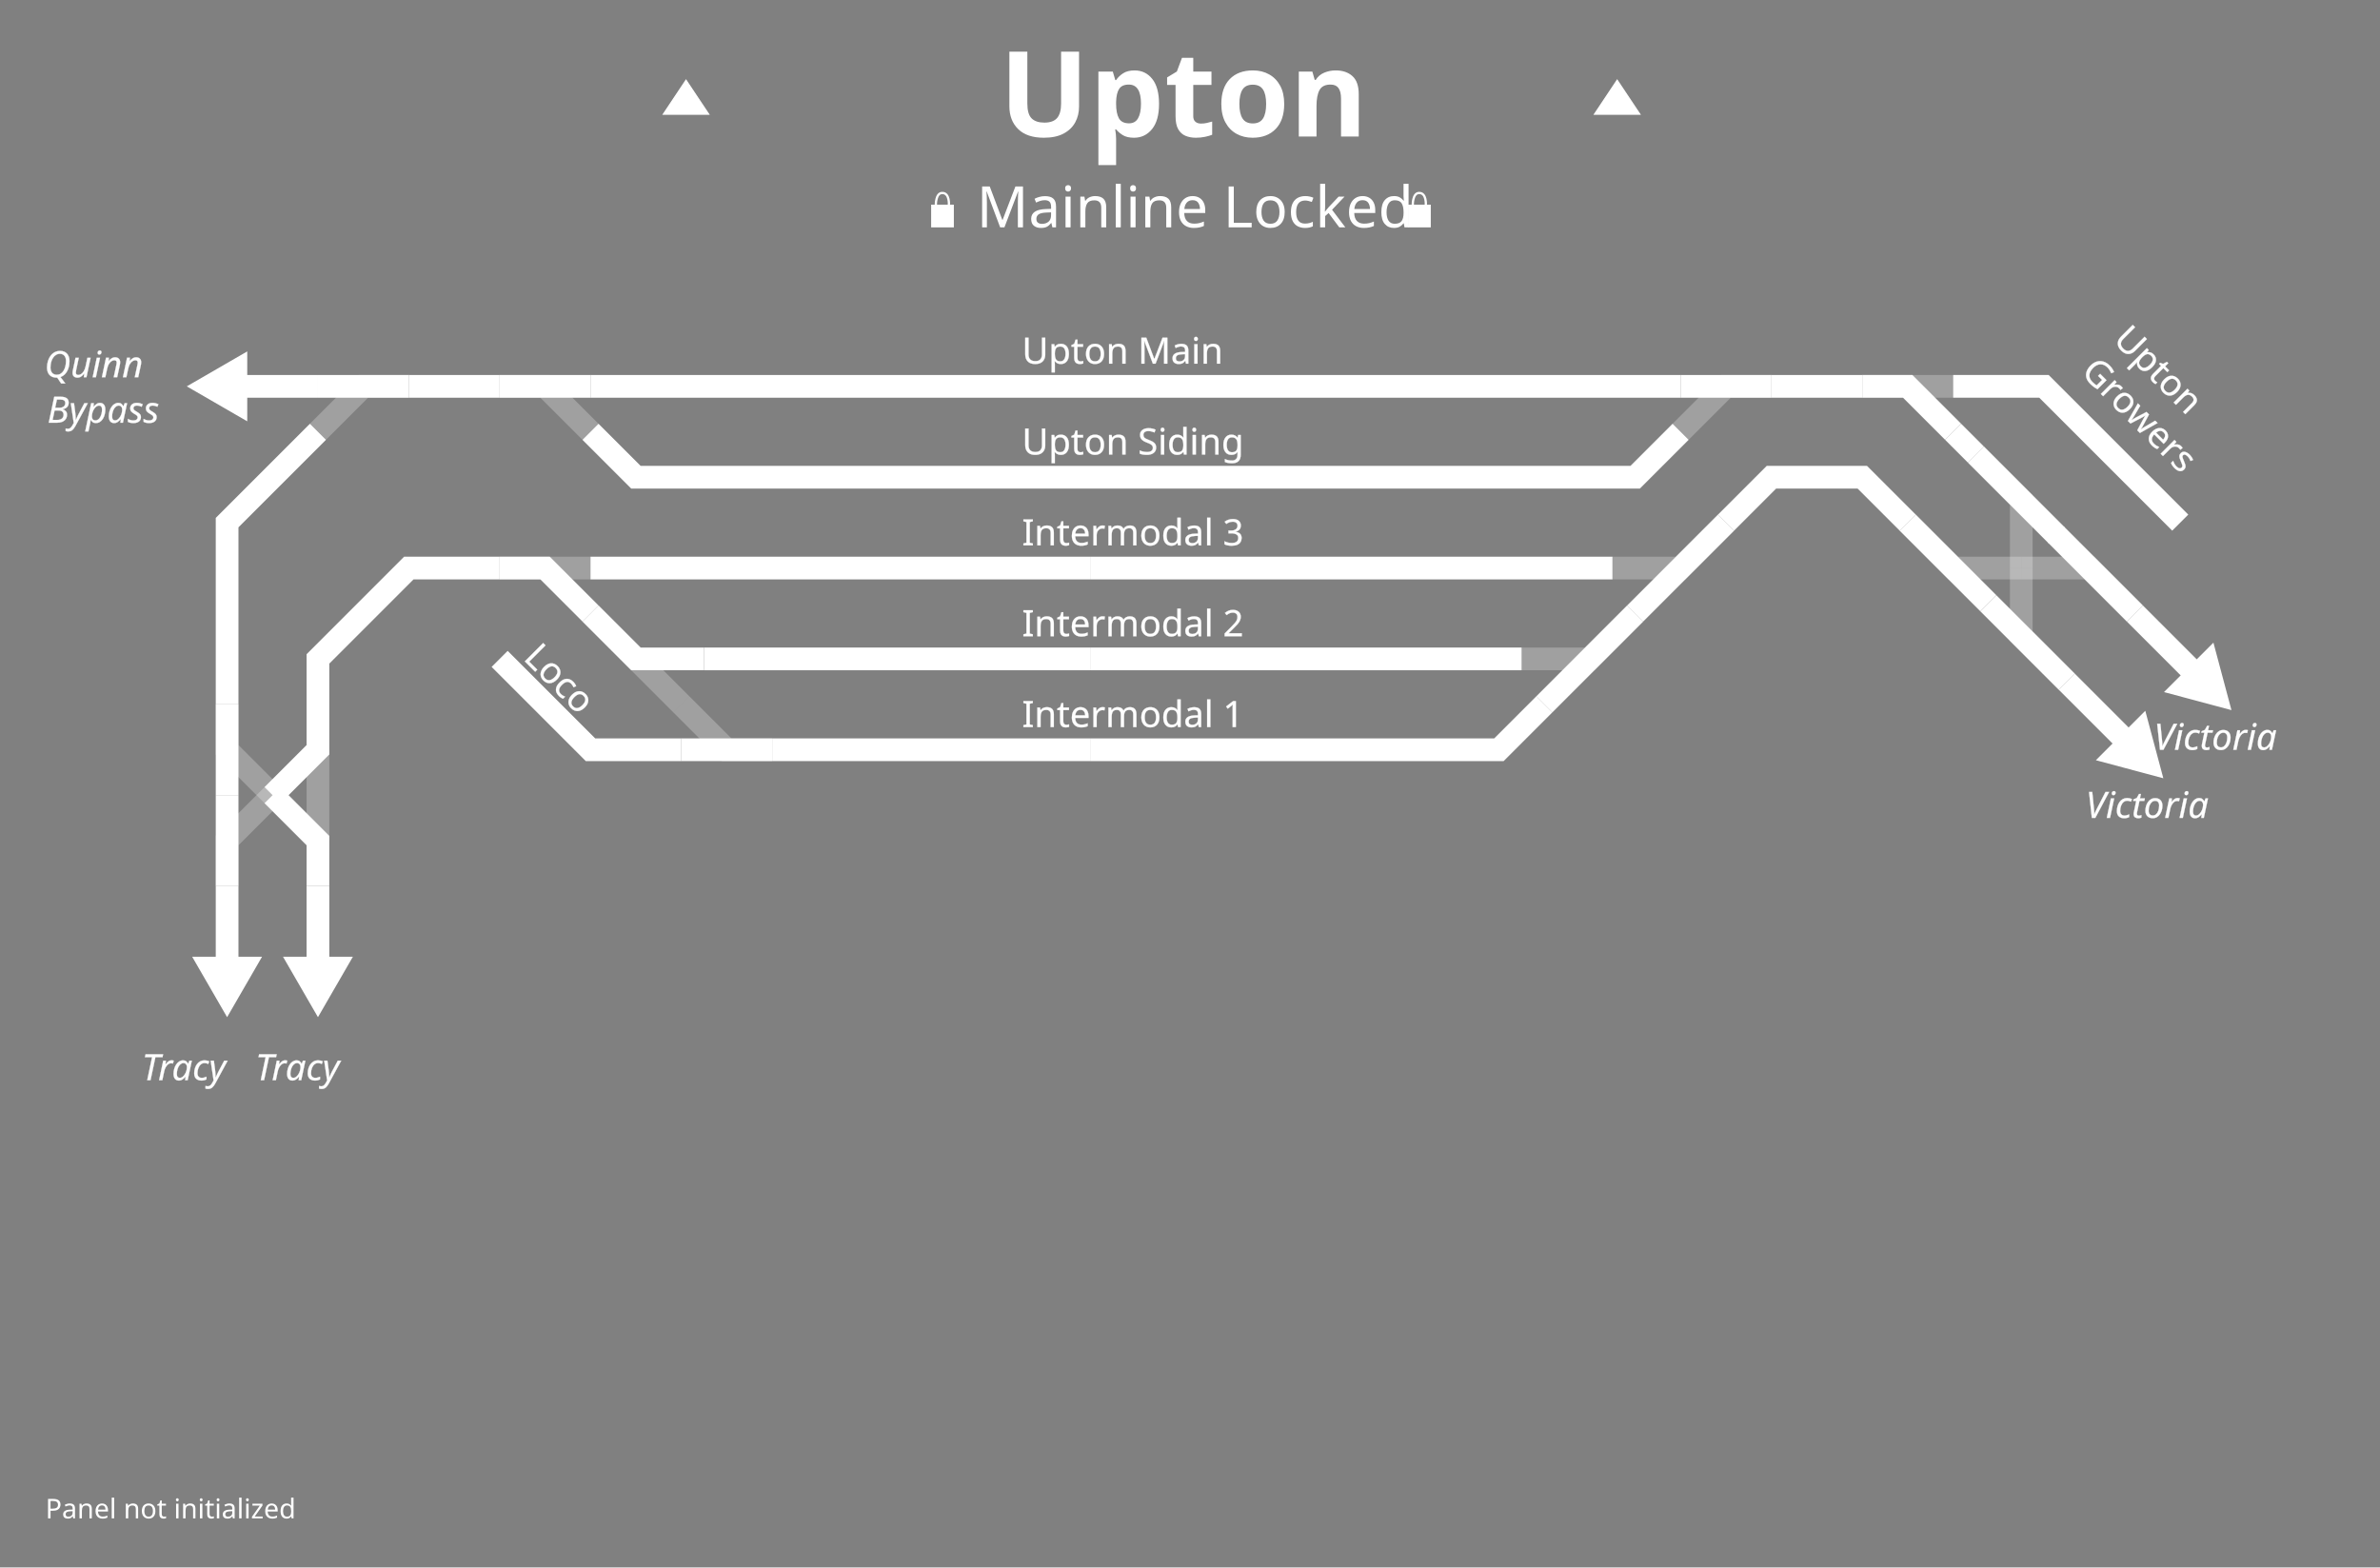
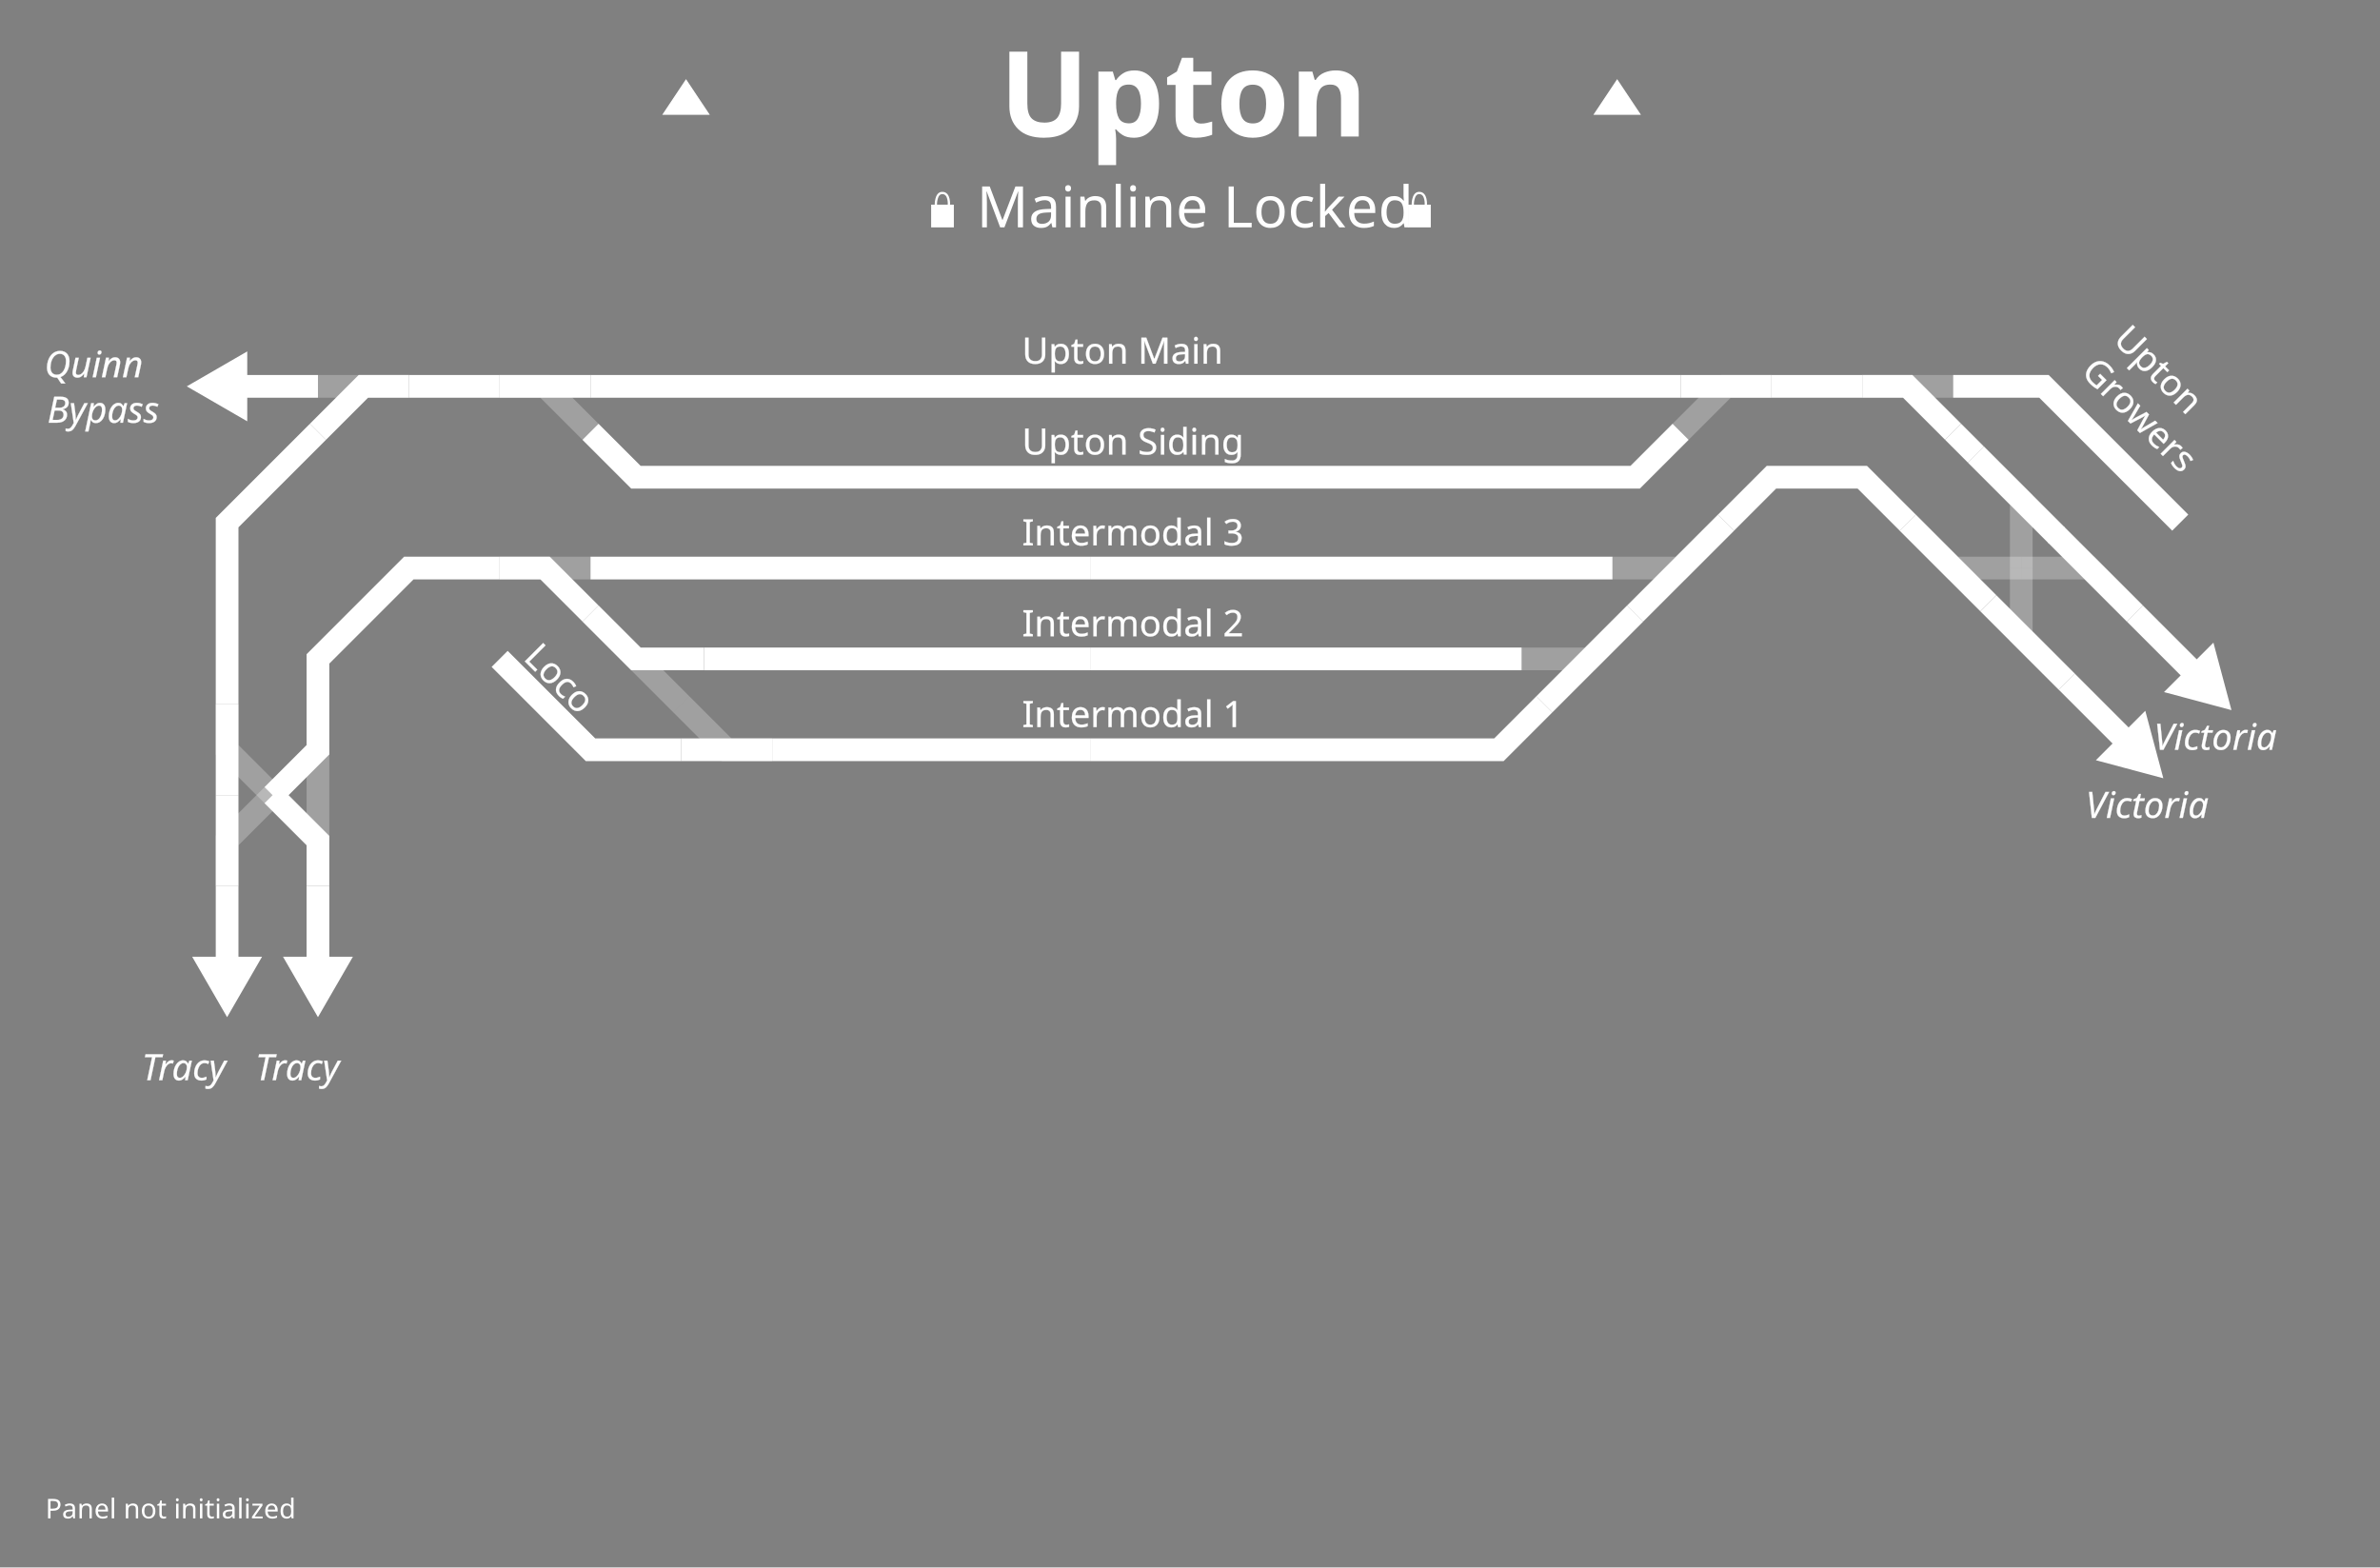
<svg xmlns="http://www.w3.org/2000/svg" xmlns:xlink="http://www.w3.org/1999/xlink" width="1047.958" height="690.115" id="svg2" version="1.1">
  <defs id="defs4">
    <linearGradient id="linearGradient5066">
      <stop style="stop-color:#000000;stop-opacity:0.188;" offset="0" id="stop5068" />
      <stop style="stop-color:#000000;stop-opacity:0;" offset="1" id="stop5070" />
    </linearGradient>
    <linearGradient id="linearGradient4692">
      <stop id="stop4694" offset="0" style="stop-color:#ffffff;stop-opacity:0.753;" />
      <stop id="stop4696" offset="1" style="stop-color:#ffffff;stop-opacity:0;" />
    </linearGradient>
    <linearGradient id="linearGradient4186">
      <stop style="stop-color:#808080;stop-opacity:1;" offset="0" id="stop4188" />
      <stop style="stop-color:#000000;stop-opacity:0;" offset="1" id="stop4190" />
    </linearGradient>
    <linearGradient id="linearGradient4137" paint="solid">
      <stop style="stop-color:#00ff00;stop-opacity:1;" offset="0" id="stop4139" />
    </linearGradient>
    <linearGradient xlink:href="#linearGradient4186" id="linearGradient4976" gradientUnits="userSpaceOnUse" x1="39.5" y1="75.114" x2="70.5" y2="75.114" />
    <linearGradient xlink:href="#linearGradient4186" id="linearGradient4978" gradientUnits="userSpaceOnUse" x1="39.5" y1="75.114" x2="70.5" y2="75.114" />
    <radialGradient xlink:href="#linearGradient4692" id="radialGradient5060" gradientUnits="userSpaceOnUse" cx="55" cy="75.114" fx="55" fy="75.114" r="15" />
    <radialGradient xlink:href="#linearGradient5066" id="radialGradient5064" gradientUnits="userSpaceOnUse" cx="55" cy="75.114" fx="55" fy="75.114" r="15" />
    <radialGradient xlink:href="#linearGradient4692" id="radialGradient4247" gradientUnits="userSpaceOnUse" cx="55" cy="75.114" fx="55" fy="75.114" r="15" />
    <radialGradient xlink:href="#linearGradient5066" id="radialGradient4249" gradientUnits="userSpaceOnUse" cx="55" cy="75.114" fx="55" fy="75.114" r="15" />
    <radialGradient xlink:href="#linearGradient5066" id="radialGradient4251" gradientUnits="userSpaceOnUse" cx="55" cy="75.114" fx="55" fy="75.114" r="15" />
    <linearGradient xlink:href="#linearGradient4186" id="linearGradient4253" gradientUnits="userSpaceOnUse" x1="39.5" y1="75.114" x2="70.5" y2="75.114" />
    <linearGradient xlink:href="#linearGradient4186" id="linearGradient4255" gradientUnits="userSpaceOnUse" x1="39.5" y1="75.114" x2="70.5" y2="75.114" />
    <marker orient="auto" refY="0" refX="0.6" id="TriangleAuthNBMarker" style="overflow:visible">
      <path id="TriangleAuthNBMarkerPath" d="m 5.77,0 -8.65,5 0,-10 8.65,5 z" style="fill:#00ff00;fill-rule:evenodd;stroke:#00ff00;stroke-width:1pt;marker-start:none" transform="scale(0.2,0.2)" />
    </marker>
    <marker orient="auto" refY="0" refX="-0.6" id="TriangleAuthSBMarker" style="overflow:visible">
      <path id="TriangleAuthSBMarkerPath" d="m 5.77,0 -8.65,5 0,-10 8.65,5 z" style="fill:#00ff00;fill-rule:evenodd;stroke:#00ff00;stroke-width:1pt;marker-start:none" transform="scale(-0.2,-0.2)" />
    </marker>
    <marker orient="auto" refY="0" refX="0.6" id="TriangleOccupiedNBMarker" style="overflow:visible">
      <path id="TriangleOccupiedNBMarkerPath" d="m 5.77,0 -8.65,5 0,-10 8.65,5 z" style="fill:#ff0000;fill-rule:evenodd;stroke:#ff0000;stroke-width:1pt;marker-start:none" transform="scale(0.2,0.2)" />
    </marker>
    <marker orient="auto" refY="0" refX="-0.6" id="TriangleOccupiedSBMarker" style="overflow:visible">
      <path id="TriangleOccupiedSBMarkerPath" d="m 5.77,0 -8.65,5 0,-10 8.65,5 z" style="fill:#ff0000;fill-rule:evenodd;stroke:#ff0000;stroke-width:1pt;marker-start:none" transform="scale(-0.2,-0.2)" />
    </marker>
    <marker orient="auto" refY="0" refX="0" id="TriangleOutM" style="overflow:visible">
      <path id="path4051" d="m 5.77,0 -8.65,5 0,-10 8.65,5 z" style="fill:#ffffff;fill-rule:evenodd;stroke:#ffffff;stroke-width:1pt;marker-start:none" transform="scale(0.25,0.25)" />
    </marker>
    <marker orient="auto" refY="0" refX="0" id="TriangleInM" style="overflow:visible">
      <path id="path4042" d="m 5.77,0 -8.65,5 0,-10 8.65,5 z" style="fill:#ffffff;fill-rule:evenodd;stroke:#ffffff;stroke-width:1pt;marker-start:none" transform="scale(-0.25,-0.25)" />
    </marker>
    <marker orient="auto" refY="0" refX="0" id="StopM" style="overflow:visible">
      <path id="path4078" d="M 0,5.65 0,-5.65" style="fill:none;stroke:#ffffff;stroke-width:2pt" transform="scale(0.4,0.4)" />
    </marker>
  </defs>
  <g id="backgroundLayer" transform="translate(0,-312.2474)">
    <rect style="fill:#808080;fill-opacity:1;fill-rule:evenodd;stroke:none" id="panelBackground" width="1047.958" height="690.115" x="0" y="312.247" />
  </g>
  <g id="textLayer" transform="translate(0,-3.979759)" style="display:inline">
    <text xml:space="preserve" style="font-size:52.338px;font-style:normal;font-variant:normal;font-weight:bold;font-stretch:normal;text-align:start;line-height:125%;letter-spacing:0px;word-spacing:0px;writing-mode:lr-tb;text-anchor:start;fill:#ffffff;fill-opacity:1;stroke:none;font-family:Trebuchet MS;-inkscape-font-specification:Trebuchet MS Bold" x="440" y="64.095" id="panelTitle">
      <tspan id="tspan3823" x="440" y="64.095">Upton</tspan>
    </text>
    <text id="panelStatus" y="672.511" x="20" style="font-size:12px;font-style:normal;font-variant:normal;font-weight:normal;font-stretch:normal;text-align:start;line-height:125%;letter-spacing:0px;word-spacing:0px;writing-mode:lr-tb;text-anchor:start;fill:#ffffff;fill-opacity:1;stroke:none;font-family:Trebuchet MS;-inkscape-font-specification:Trebuchet MS" xml:space="preserve">
      <tspan y="672.511" x="20" id="tspanPanelStatus">Panel not initialized</tspan>
    </text>
    <path style="fill:#ffffff;fill-opacity:1;stroke:#ffffff;stroke-width:0.5px;stroke-linecap:butt;stroke-linejoin:miter;stroke-opacity:1" d="m 302.068,39.274 -10,15 20,0 z" id="leftLevelTriangle" />
    <use x="0" y="0" xlink:href="#leftLevelTriangle" id="rightLevelTriangle" transform="translate(410,9.8281146e-8)" width="1047.958" height="690.115" />
    <g id="mainlineLockedGroup" transform="translate(30,5.019e-4)">
      <text xml:space="preserve" style="font-size:25.23px;font-style:normal;font-variant:normal;font-weight:normal;font-stretch:normal;text-align:start;line-height:125%;letter-spacing:0px;word-spacing:0px;writing-mode:lr-tb;text-anchor:start;fill:#ffffff;fill-opacity:1;stroke:none;font-family:Trebuchet MS;-inkscape-font-specification:Trebuchet MS" x="400" y="104.094" id="mainlineLockedText">
        <tspan y="104.094" x="400" id="tspan3321">Mainline Locked</tspan>
      </text>
      <g id="leftLock">
        <rect id="lockBody" width="10" height="10" x="380" y="94.094" style="fill:#ffffff;fill-opacity:1;stroke:none" />
        <path style="fill:none;stroke:#ffffff;stroke-width:1px;stroke-linecap:butt;stroke-linejoin:miter;stroke-opacity:1" d="m 382.068,94.274 c 0,0 -0.12,-5.383 2.818,-5.323 3.358,-0.06 2.924,5.323 2.924,5.323" id="path4159" />
      </g>
      <use height="690.115" width="1047.958" transform="translate(210,1.3237304e-6)" id="rightLock" xlink:href="#leftLock" y="0" x="0" />
    </g>
  </g>
  <g id="industrialTrackLayer" transform="translate(0,-3.979759)" style="display:inline">
    <path id="path5674" d="m 140,334.094 0,40" style="opacity:0.25;fill:none;stroke:#ffffff;stroke-width:10;stroke-linecap:butt;stroke-linejoin:miter;stroke-miterlimit:4;stroke-opacity:1;stroke-dasharray:none" />
    <g id="g3199" transform="translate(-220,-200)">
      <path style="opacity:0.25;fill:none;stroke:#ffffff;stroke-width:10;stroke-linecap:butt;stroke-linejoin:miter;stroke-miterlimit:4;stroke-opacity:1;stroke-dasharray:none" d="m 520,514.095 20,20 20,0" id="TO722B.R" />
      <path id="TO722B.N" d="m 520,534.095 40,0" style="fill:none;stroke:#ffffff;stroke-width:10;stroke-linecap:butt;stroke-linejoin:miter;stroke-miterlimit:4;stroke-opacity:1;stroke-dasharray:none" />
    </g>
    <g id="g131" transform="matrix(-1,0,0,1,820,-260)">
      <path id="TO722A.R" d="m 520,574.095 40,-40" style="opacity:0.25;fill:none;stroke:#ffffff;stroke-width:10;stroke-linecap:butt;stroke-linejoin:miter;stroke-miterlimit:4;stroke-opacity:1;stroke-dasharray:none" />
      <path style="fill:none;stroke:#ffffff;stroke-width:10;stroke-linecap:butt;stroke-linejoin:miter;stroke-miterlimit:4;stroke-opacity:1;stroke-dasharray:none" d="m 510,554.095 30,0 20,-20" id="TO722A.N" />
    </g>
    <g transform="matrix(-1,0,0,-1,780,788.189)" id="g3489">
      <path style="opacity:0.25;fill:none;stroke:#ffffff;stroke-width:10;stroke-linecap:butt;stroke-linejoin:miter;stroke-miterlimit:4;stroke-opacity:1;stroke-dasharray:none" d="m 520,534.095 40,0" id="TO721.N" />
      <path id="TO721.R" d="m 520,514.095 20,20 20,0" style="fill:none;stroke:#ffffff;stroke-width:10;stroke-linecap:butt;stroke-linejoin:miter;stroke-miterlimit:4;stroke-opacity:1;stroke-dasharray:none" />
    </g>
    <path id="path3511" d="m 680,314.094 -20,20 -180,0" style="fill:none;stroke:#ffffff;stroke-width:10;stroke-linecap:butt;stroke-linejoin:miter;stroke-miterlimit:4;stroke-opacity:1;stroke-dasharray:none" />
    <g transform="translate(160,-260)" id="g5548">
      <path id="TO723.R" d="m 510,554.095 30,0 20,-20" style="opacity:0.25;fill:none;stroke:#ffffff;stroke-width:10;stroke-linecap:butt;stroke-linejoin:miter;stroke-miterlimit:4;stroke-opacity:1;stroke-dasharray:none" />
      <path style="fill:none;stroke:#ffffff;stroke-width:10;stroke-linecap:butt;stroke-linejoin:miter;stroke-miterlimit:4;stroke-opacity:1;stroke-dasharray:none" d="m 520,574.095 40,-40" id="TO723.N" />
    </g>
    <path style="fill:none;stroke:#ffffff;stroke-width:10;stroke-linecap:butt;stroke-linejoin:miter;stroke-miterlimit:4;stroke-opacity:1;stroke-dasharray:none" d="m 300,334.094 -40,0 -40,-40" id="path5574" />
    <path style="fill:none;stroke:#ffffff;stroke-width:10;stroke-linecap:butt;stroke-linejoin:miter;stroke-miterlimit:4;stroke-opacity:1;stroke-dasharray:none" d="m 480,294.094 -170,0" id="path5576" />
    <path id="path5578" d="m 480,254.095 -220,0" style="fill:none;stroke:#ffffff;stroke-width:10;stroke-linecap:butt;stroke-linejoin:miter;stroke-miterlimit:4;stroke-opacity:1;stroke-dasharray:none" />
    <path style="fill:none;stroke:#ffffff;stroke-width:10;stroke-linecap:butt;stroke-linejoin:miter;stroke-miterlimit:4;stroke-opacity:1;stroke-dasharray:none" d="m 840,234.095 -20,-20 -40,0 -20,20" id="path5580" />
    <g id="g5625" transform="matrix(-1,0,0,-1,1380,708.189)">
      <path id="TO704.R" d="m 520,534.095 40,0" style="opacity:0.25;fill:none;stroke:#ffffff;stroke-width:10;stroke-linecap:butt;stroke-linejoin:miter;stroke-miterlimit:4;stroke-opacity:1;stroke-dasharray:none" />
      <path style="fill:none;stroke:#ffffff;stroke-width:10;stroke-linecap:butt;stroke-linejoin:miter;stroke-miterlimit:4;stroke-opacity:1;stroke-dasharray:none" d="m 520,514.095 20,20 20,0" id="TO704.N" />
    </g>
    <path id="path5664" d="m 960,234.095 -60,-60 -40,0" style="fill:none;stroke:#ffffff;stroke-width:10;stroke-linecap:butt;stroke-linejoin:miter;stroke-miterlimit:4;stroke-opacity:1;stroke-dasharray:none" />
    <g id="g5668" transform="translate(200,-300)">
      <path style="opacity:0.25;fill:none;stroke:#ffffff;stroke-width:10;stroke-linecap:butt;stroke-linejoin:miter;stroke-miterlimit:4;stroke-opacity:1;stroke-dasharray:none" d="m 510,554.095 30,0 20,-20" id="TO724.R" />
      <path id="TO724.N" d="m 520,574.095 40,-40" style="fill:none;stroke:#ffffff;stroke-width:10;stroke-linecap:butt;stroke-linejoin:miter;stroke-miterlimit:4;stroke-opacity:1;stroke-dasharray:none" />
    </g>
    <path id="path5546" d="m 120,354.094 20,-20 0,-40 40,-40 40,0" style="fill:none;stroke:#ffffff;stroke-width:10;stroke-linecap:butt;stroke-linejoin:miter;stroke-miterlimit:4;stroke-opacity:1;stroke-dasharray:none;display:inline" />
    <path style="fill:none;stroke:#ffffff;stroke-width:10;stroke-linecap:butt;stroke-linejoin:miter;stroke-miterlimit:4;stroke-opacity:1;stroke-dasharray:none;display:inline" d="m 120,354.094 20,20 0,20" id="path5544" />
    <path id="path3531" d="m 140,434.094 0,-40" style="fill:none;stroke:#ffffff;stroke-width:10;stroke-linecap:butt;stroke-linejoin:miter;stroke-miterlimit:4;stroke-opacity:1;stroke-dasharray:none;marker-start:url(#TriangleInM);display:inline" />
    <path style="fill:none;stroke:#ffffff;stroke-width:10;stroke-linecap:butt;stroke-linejoin:miter;stroke-miterlimit:4;stroke-opacity:1;stroke-dasharray:none;marker-start:url(#TriangleInM);display:inline" d="m 940,334.094 -30,-30" id="path5518" />
    <path style="fill:none;stroke:#ffffff;stroke-width:10;stroke-linecap:butt;stroke-linejoin:miter;stroke-miterlimit:4;stroke-opacity:1;stroke-dasharray:none" d="m 710,254.095 -230,0" id="path6974" />
    <path style="fill:none;stroke:#ffffff;stroke-width:10;stroke-linecap:butt;stroke-linejoin:miter;stroke-miterlimit:4;stroke-opacity:1;stroke-dasharray:none" d="m 480,334.094 -140,0" id="path6978" />
    <path id="path6980" d="m 670,294.094 -190,0" style="fill:none;stroke:#ffffff;stroke-width:10;stroke-linecap:butt;stroke-linejoin:miter;stroke-miterlimit:4;stroke-opacity:1;stroke-dasharray:none" />
  </g>
  <g id="mainlineTrackLayer" transform="translate(0,-3.979759)" style="display:inline">
    <path id="path3515" d="m 970,304.094 -30,-30" style="fill:none;stroke:#ffffff;stroke-width:10;stroke-linecap:butt;stroke-linejoin:miter;stroke-miterlimit:4;stroke-opacity:1;stroke-dasharray:none;marker-start:url(#TriangleInM);display:inline" />
    <g style="display:inline" transform="translate(370,-290)" id="g3465">
      <path id="TO725D.R" d="m 520,544.095 0,30 20,20" style="opacity:0.25;fill:none;stroke:#ffffff;stroke-width:10;stroke-linecap:butt;stroke-linejoin:miter;stroke-miterlimit:4;stroke-opacity:1;stroke-dasharray:none" />
      <path style="fill:none;stroke:#ffffff;stroke-width:10;stroke-linecap:butt;stroke-linejoin:miter;stroke-miterlimit:4;stroke-opacity:1;stroke-dasharray:none" d="M 505.524,559.619 540,594.095" id="TO725D.N" />
    </g>
    <g style="display:inline" id="g3471" transform="matrix(1,0,0,-1,350,738.189)">
      <path style="opacity:0.25;fill:none;stroke:#ffffff;stroke-width:10;stroke-linecap:butt;stroke-linejoin:miter;stroke-miterlimit:4;stroke-opacity:1;stroke-dasharray:none" d="m 540,484.094 30,0 20,-20" id="TO725B.R" />
      <path id="TO725B.N" d="M 555.18,498.915 590,464.094" style="fill:none;stroke:#ffffff;stroke-width:10;stroke-linecap:butt;stroke-linejoin:miter;stroke-miterlimit:4;stroke-opacity:1;stroke-dasharray:none" />
    </g>
    <g id="g4474" transform="matrix(-1,0,0,1,1400,-300)" style="display:inline">
      <path style="opacity:0.25;fill:none;stroke:#ffffff;stroke-width:10;stroke-linecap:butt;stroke-linejoin:miter;stroke-miterlimit:4;stroke-opacity:1;stroke-dasharray:none" d="m 510,554.095 30,0 20,-20" id="TO725C.R" />
      <path id="TO725C.N" d="M 524.491,569.603 560,534.095" style="fill:none;stroke:#ffffff;stroke-width:10;stroke-linecap:butt;stroke-linejoin:miter;stroke-miterlimit:4;stroke-opacity:1;stroke-dasharray:none" />
    </g>
    <g transform="matrix(-1,0,0,-1,1390,738.189)" id="g4480" style="display:inline">
      <path id="TO725A.R" d="m 500,484.094 0,30 20,20" style="opacity:0.25;fill:none;stroke:#ffffff;stroke-width:10;stroke-linecap:butt;stroke-linejoin:miter;stroke-miterlimit:4;stroke-opacity:1;stroke-dasharray:none" />
      <path style="fill:none;stroke:#ffffff;stroke-width:10;stroke-linecap:butt;stroke-linejoin:miter;stroke-miterlimit:4;stroke-opacity:1;stroke-dasharray:none" d="M 484.491,498.586 520,534.095" id="TO725A.N" />
    </g>
    <path style="fill:none;stroke:#ffffff;stroke-width:10;stroke-linecap:butt;stroke-linejoin:miter;stroke-miterlimit:4;stroke-opacity:1;stroke-dasharray:none;marker-start:url(#TriangleInM);display:inline" d="m 100,434.094 0,-40" id="path4255" />
    <g transform="matrix(0,-1,-1,0,634.0945,874.0945)" id="g5526" style="display:inline">
      <path id="TO700B.N" d="m 520,514.095 20,20 20,0" style="opacity:0.25;fill:none;stroke:#ffffff;stroke-width:10;stroke-linecap:butt;stroke-linejoin:miter;stroke-miterlimit:4;stroke-opacity:1;stroke-dasharray:none" />
      <path style="fill:none;stroke:#ffffff;stroke-width:10;stroke-linecap:butt;stroke-linejoin:miter;stroke-miterlimit:4;stroke-opacity:1;stroke-dasharray:none" d="m 520,534.095 40,0" id="TO700B.R" />
    </g>
    <g style="display:inline" id="g5538" transform="matrix(0,1,-1,0,634.0945,-165.9055)">
      <path style="opacity:0.25;fill:none;stroke:#ffffff;stroke-width:10;stroke-linecap:butt;stroke-linejoin:miter;stroke-miterlimit:4;stroke-opacity:1;stroke-dasharray:none" d="m 520,514.095 20,20 20,0" id="TO700A.N" />
      <path id="TO700A.R" d="m 520,534.095 40,0" style="fill:none;stroke:#ffffff;stroke-width:10;stroke-linecap:butt;stroke-linejoin:miter;stroke-miterlimit:4;stroke-opacity:1;stroke-dasharray:none" />
    </g>
    <path id="path5607" d="m 100,174.095 40,0" style="fill:none;stroke:#ffffff;stroke-width:10;stroke-linecap:butt;stroke-linejoin:miter;stroke-miterlimit:4;stroke-opacity:1;stroke-dasharray:none;marker-start:url(#TriangleInM);display:inline" />
    <path id="path5617" d="m 100,314.094 0,-80 40,-40" style="fill:none;stroke:#ffffff;stroke-width:10;stroke-linecap:butt;stroke-linejoin:miter;stroke-miterlimit:4;stroke-opacity:1;stroke-dasharray:none;display:inline" />
    <g style="display:inline" id="g5554" transform="matrix(1,0,0,-1,-380,708.189)">
-       <path style="opacity:0.25;fill:none;stroke:#ffffff;stroke-width:10;stroke-linecap:butt;stroke-linejoin:miter;stroke-miterlimit:4;stroke-opacity:1;stroke-dasharray:none" d="m 520,514.095 20,20 20,0" id="TO701.R" />
-       <path id="TO701.N" d="m 520,534.095 40,0" style="fill:none;stroke:#ffffff;stroke-width:10;stroke-linecap:butt;stroke-linejoin:miter;stroke-miterlimit:4;stroke-opacity:1;stroke-dasharray:none" />
+       <path id="TO701.N" d="m 520,534.095 40,0" style="opacity:0.25;fill:none;stroke:#ffffff;stroke-width:10;stroke-linecap:butt;stroke-linejoin:miter;stroke-miterlimit:4;stroke-opacity:1;stroke-dasharray:none" />
+       <path style="fill:none;stroke:#ffffff;stroke-width:10;stroke-linecap:butt;stroke-linejoin:miter;stroke-miterlimit:4;stroke-opacity:1;stroke-dasharray:none" d="m 520,514.095 20,20 20,0" id="TO701.R" />
    </g>
    <g style="display:inline" id="g5566" transform="matrix(-1,0,0,-1,780,708.189)">
      <path style="opacity:0.25;fill:none;stroke:#ffffff;stroke-width:10;stroke-linecap:butt;stroke-linejoin:miter;stroke-miterlimit:4;stroke-opacity:1;stroke-dasharray:none" d="m 520,514.095 20,20 20,0" id="TO702.N" />
      <path id="TO702.R" d="m 520,534.095 40,0" style="fill:none;stroke:#ffffff;stroke-width:10;stroke-linecap:butt;stroke-linejoin:miter;stroke-miterlimit:4;stroke-opacity:1;stroke-dasharray:none" />
    </g>
    <path style="fill:none;stroke:#ffffff;stroke-width:10;stroke-linecap:butt;stroke-linejoin:miter;stroke-miterlimit:4;stroke-opacity:1;stroke-dasharray:none;display:inline" d="m 740,194.095 -20,20 -440,0 -20,-20" id="path5572" />
    <path style="fill:none;stroke:#ffffff;stroke-width:10;stroke-linecap:butt;stroke-linejoin:miter;stroke-miterlimit:4;stroke-opacity:1;stroke-dasharray:none;display:inline" d="m 220,174.095 -40,0" id="path5619" />
    <path id="path5621" d="m 740,174.095 -480,0" style="fill:none;stroke:#ffffff;stroke-width:10;stroke-linecap:butt;stroke-linejoin:miter;stroke-miterlimit:4;stroke-opacity:1;stroke-dasharray:none;display:inline" />
    <g style="display:inline" transform="matrix(1,0,0,-1,220,708.189)" id="g5560">
      <path id="TO703.N" d="m 520,514.095 20,20 20,0" style="opacity:0.25;fill:none;stroke:#ffffff;stroke-width:10;stroke-linecap:butt;stroke-linejoin:miter;stroke-miterlimit:4;stroke-opacity:1;stroke-dasharray:none" />
      <path style="fill:none;stroke:#ffffff;stroke-width:10;stroke-linecap:butt;stroke-linejoin:miter;stroke-miterlimit:4;stroke-opacity:1;stroke-dasharray:none" d="m 520,534.095 40,0" id="TO703.R" />
    </g>
    <path style="fill:none;stroke:#ffffff;stroke-width:10;stroke-linecap:butt;stroke-linejoin:miter;stroke-miterlimit:4;stroke-opacity:1;stroke-dasharray:none;display:inline" d="m 820,174.095 -40,0" id="path5662" />
    <path id="path5666" d="m 870,204.095 -10,-10" style="fill:none;stroke:#ffffff;stroke-width:10;stroke-linecap:butt;stroke-linejoin:miter;stroke-miterlimit:4;stroke-opacity:1;stroke-dasharray:none;display:inline" />
  </g>
  <g id="mainlinePanelLinkLayer" transform="translate(0,-5.8839113e-5)" style="display:inline">
-     <a xlink:href="Tracy.svg" style="display:inline" id="pasoLink" transform="translate(-144.5062,349.4938)">
+     <a xlink:href="Tracy.svg" transform="translate(-144.5062,349.4938)" id="pasoLink" style="display:inline">
      <text xml:space="preserve" style="font-size:16px;font-style:italic;font-variant:normal;font-weight:normal;font-stretch:normal;text-align:center;line-height:125%;letter-spacing:0px;word-spacing:0px;writing-mode:lr-tb;text-anchor:middle;fill:#ffffff;fill-opacity:1;stroke:#ffffff;stroke-width:0.1;stroke-miterlimit:4;stroke-opacity:1;stroke-dasharray:none;font-family:Trebuchet MS;-inkscape-font-specification:Trebuchet MS Italic" x="240" y="126.115" id="text3120">
        <tspan x="240" y="126.115" id="tspan3417">Tracy</tspan>
      </text>
    </a>
-     <a xlink:href="Victoria.svg" transform="translate(740,214)" id="a3517" style="display:inline">
+     <a xlink:href="Victoria.svg" style="display:inline" id="a3517" transform="translate(740,214)">
      <text id="text3519" y="116.115" x="250" style="font-size:16px;font-style:italic;font-variant:normal;font-weight:normal;font-stretch:normal;text-align:center;line-height:125%;letter-spacing:0px;word-spacing:0px;writing-mode:lr-tb;text-anchor:middle;fill:#ffffff;fill-opacity:1;stroke:#ffffff;stroke-width:0.1;stroke-miterlimit:4;stroke-opacity:1;stroke-dasharray:none;font-family:Trebuchet MS;-inkscape-font-specification:Trebuchet MS Italic" xml:space="preserve">
        <tspan id="tspan3521" y="116.115" x="250">Victoria</tspan>
      </text>
    </a>
-     <a xlink:href="Ravine_Quinn.svg" transform="translate(-190,54.00006)" id="a5609" style="display:inline">
+     <a xlink:href="Ravine_Quinn.svg" style="display:inline" id="a5609" transform="translate(-190,54.00006)">
      <text id="text5611" y="112.115" x="250" style="font-size:16px;font-style:italic;font-variant:normal;font-weight:normal;font-stretch:normal;text-align:center;line-height:125%;letter-spacing:0px;word-spacing:0px;writing-mode:lr-tb;text-anchor:middle;fill:#ffffff;fill-opacity:1;stroke:#ffffff;stroke-width:0.1;stroke-miterlimit:4;stroke-opacity:1;stroke-dasharray:none;font-family:Trebuchet MS;-inkscape-font-specification:Trebuchet MS Italic" xml:space="preserve">
        <tspan id="tspan5613" y="112.115" x="250">Quinn</tspan>
        <tspan y="132.115" x="250" id="tspan5615">Bypass</tspan>
      </text>
    </a>
  </g>
  <g id="industrialPanelLinkLayer" transform="translate(0,-5.0883911e-4)" style="display:inline">
-     <a xlink:href="Tracy.svg" transform="translate(-94.50625,349.4943)" id="a3534" style="display:inline">
+     <a xlink:href="Tracy.svg" style="display:inline" id="a3534" transform="translate(-94.50625,349.4943)">
      <text id="text3536" y="126.115" x="240" style="font-size:16px;font-style:italic;font-variant:normal;font-weight:normal;font-stretch:normal;text-align:center;line-height:125%;letter-spacing:0px;word-spacing:0px;writing-mode:lr-tb;text-anchor:middle;fill:#ffffff;fill-opacity:1;stroke:#ffffff;stroke-width:0.1;stroke-miterlimit:4;stroke-opacity:1;stroke-dasharray:none;font-family:Trebuchet MS;-inkscape-font-specification:Trebuchet MS Italic" xml:space="preserve">
        <tspan id="tspan3538" y="126.115" x="240">Tracy</tspan>
      </text>
    </a>
-     <a xlink:href="Victoria.svg" style="display:inline" id="a5512" transform="translate(720,234.0005)">
+     <a xlink:href="Victoria.svg" transform="translate(720,234.0005)" id="a5512" style="display:inline">
      <text xml:space="preserve" style="font-size:16px;font-style:italic;font-variant:normal;font-weight:normal;font-stretch:normal;text-align:center;line-height:125%;letter-spacing:0px;word-spacing:0px;writing-mode:lr-tb;text-anchor:middle;fill:#ffffff;fill-opacity:1;stroke:#ffffff;stroke-width:0.1;stroke-miterlimit:4;stroke-opacity:1;stroke-dasharray:none;font-family:Trebuchet MS;-inkscape-font-specification:Trebuchet MS Italic" x="240" y="126.115" id="text5514">
        <tspan x="240" y="126.115" id="tspan5516">Victoria</tspan>
      </text>
    </a>
  </g>
  <g id="trackNameLayer" transform="translate(0,-5.8839113e-5)" style="display:inline">
    <text xml:space="preserve" style="font-size:16px;font-style:normal;font-variant:normal;font-weight:normal;font-stretch:normal;text-align:start;line-height:125%;letter-spacing:0px;word-spacing:0px;writing-mode:lr-tb;text-anchor:start;fill:#ffffff;fill-opacity:1;stroke:#ffffff;stroke-width:0.1;stroke-miterlimit:4;stroke-opacity:1;stroke-dasharray:none;font-family:Trebuchet MS;-inkscape-font-specification:Trebuchet MS" x="450" y="200.115" id="text3559">
      <tspan id="tspan3561" x="450" y="200.115">Upton Siding</tspan>
    </text>
    <text id="text6505" y="160.115" x="450" style="font-size:16px;font-style:normal;font-variant:normal;font-weight:normal;font-stretch:normal;text-align:start;line-height:125%;letter-spacing:0px;word-spacing:0px;writing-mode:lr-tb;text-anchor:start;fill:#ffffff;fill-opacity:1;stroke:#ffffff;stroke-width:0.1;stroke-miterlimit:4;stroke-opacity:1;stroke-dasharray:none;font-family:Trebuchet MS;-inkscape-font-specification:Trebuchet MS" xml:space="preserve">
      <tspan y="160.115" x="450" id="tspan6507">Upton Main</tspan>
    </text>
    <text xml:space="preserve" style="font-size:16px;font-style:normal;font-variant:normal;font-weight:normal;font-stretch:normal;text-align:start;line-height:125%;letter-spacing:0px;word-spacing:0px;writing-mode:lr-tb;text-anchor:start;fill:#ffffff;fill-opacity:1;stroke:#ffffff;stroke-width:0.1;stroke-miterlimit:4;stroke-opacity:1;stroke-dasharray:none;font-family:Trebuchet MS;-inkscape-font-specification:Trebuchet MS" x="450" y="240.115" id="text6509">
      <tspan id="tspan6511" x="450" y="240.115">Intermodal 3</tspan>
    </text>
    <text id="text6513" y="280.115" x="450" style="font-size:16px;font-style:normal;font-variant:normal;font-weight:normal;font-stretch:normal;text-align:start;line-height:125%;letter-spacing:0px;word-spacing:0px;writing-mode:lr-tb;text-anchor:start;fill:#ffffff;fill-opacity:1;stroke:#ffffff;stroke-width:0.1;stroke-miterlimit:4;stroke-opacity:1;stroke-dasharray:none;font-family:Trebuchet MS;-inkscape-font-specification:Trebuchet MS" xml:space="preserve">
      <tspan y="280.115" x="450" id="tspan6515">Intermodal 2</tspan>
    </text>
    <text xml:space="preserve" style="font-size:16px;font-style:normal;font-variant:normal;font-weight:normal;font-stretch:normal;text-align:start;line-height:125%;letter-spacing:0px;word-spacing:0px;writing-mode:lr-tb;text-anchor:start;fill:#ffffff;fill-opacity:1;stroke:#ffffff;stroke-width:0.1;stroke-miterlimit:4;stroke-opacity:1;stroke-dasharray:none;font-family:Trebuchet MS;-inkscape-font-specification:Trebuchet MS" x="450" y="320.115" id="text6517">
      <tspan id="tspan6519" x="450" y="320.115">Intermodal 1</tspan>
    </text>
    <text xml:space="preserve" style="font-size:16px;font-style:normal;font-variant:normal;font-weight:normal;font-stretch:normal;text-align:start;line-height:125%;letter-spacing:0px;word-spacing:0px;writing-mode:lr-tb;text-anchor:start;fill:#ffffff;fill-opacity:1;stroke:#ffffff;stroke-width:0.1;stroke-miterlimit:4;stroke-opacity:1;stroke-dasharray:none;font-family:Trebuchet MS;-inkscape-font-specification:Trebuchet MS" x="763.757" y="-551.462" id="text6521" transform="matrix(0.7071068,0.7071068,-0.7071068,0.7071068,0,0)">
      <tspan id="tspan6523" x="763.757" y="-551.462" style="stroke-width:0.1">Upton</tspan>
      <tspan x="763.757" y="-531.462" style="stroke-width:0.1" id="tspan6525">Growers</tspan>
    </text>
    <text transform="matrix(0.7071068,0.7071068,-0.7071068,0.7071068,0,0)" id="text6527" y="42.508" x="367.777" style="font-size:16px;font-style:normal;font-variant:normal;font-weight:normal;font-stretch:normal;text-align:start;line-height:125%;letter-spacing:0px;word-spacing:0px;writing-mode:lr-tb;text-anchor:start;fill:#ffffff;fill-opacity:1;stroke:#ffffff;stroke-width:0.1;stroke-miterlimit:4;stroke-opacity:1;stroke-dasharray:none;font-family:Trebuchet MS;-inkscape-font-specification:Trebuchet MS" xml:space="preserve">
      <tspan id="tspan6531" style="stroke-width:0.1" y="42.508" x="367.777">Loco</tspan>
    </text>
  </g>
</svg>
